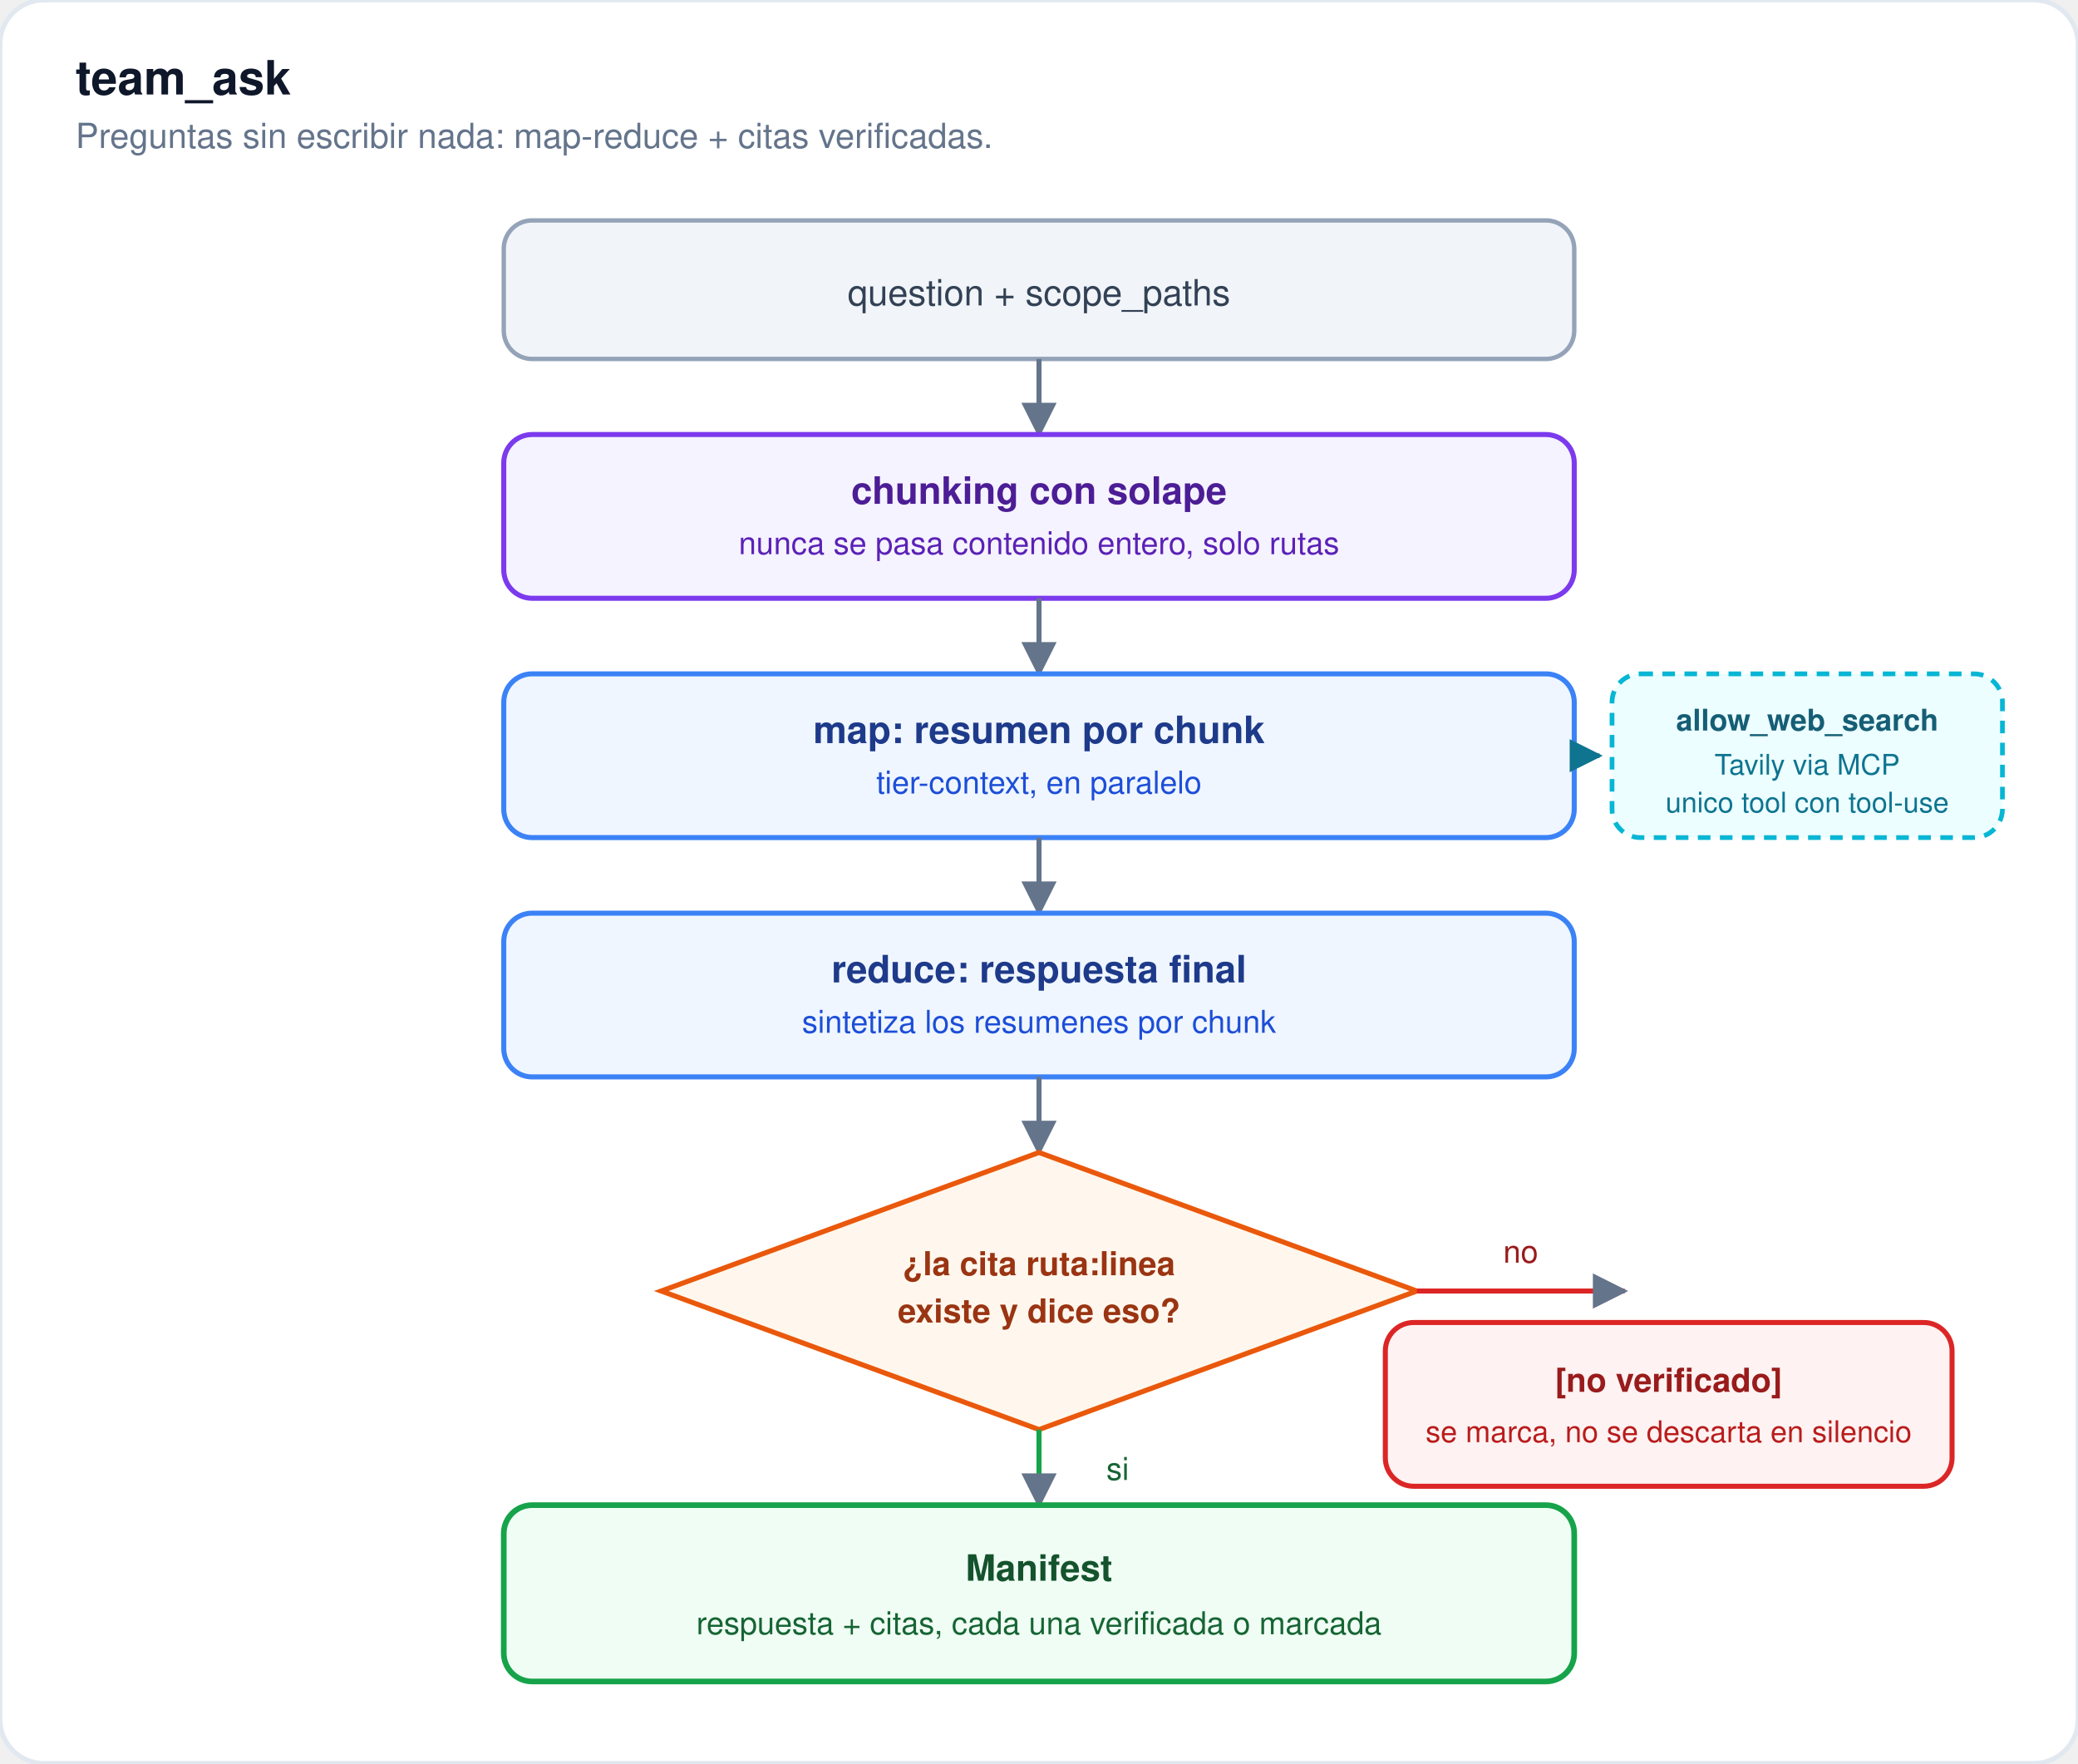
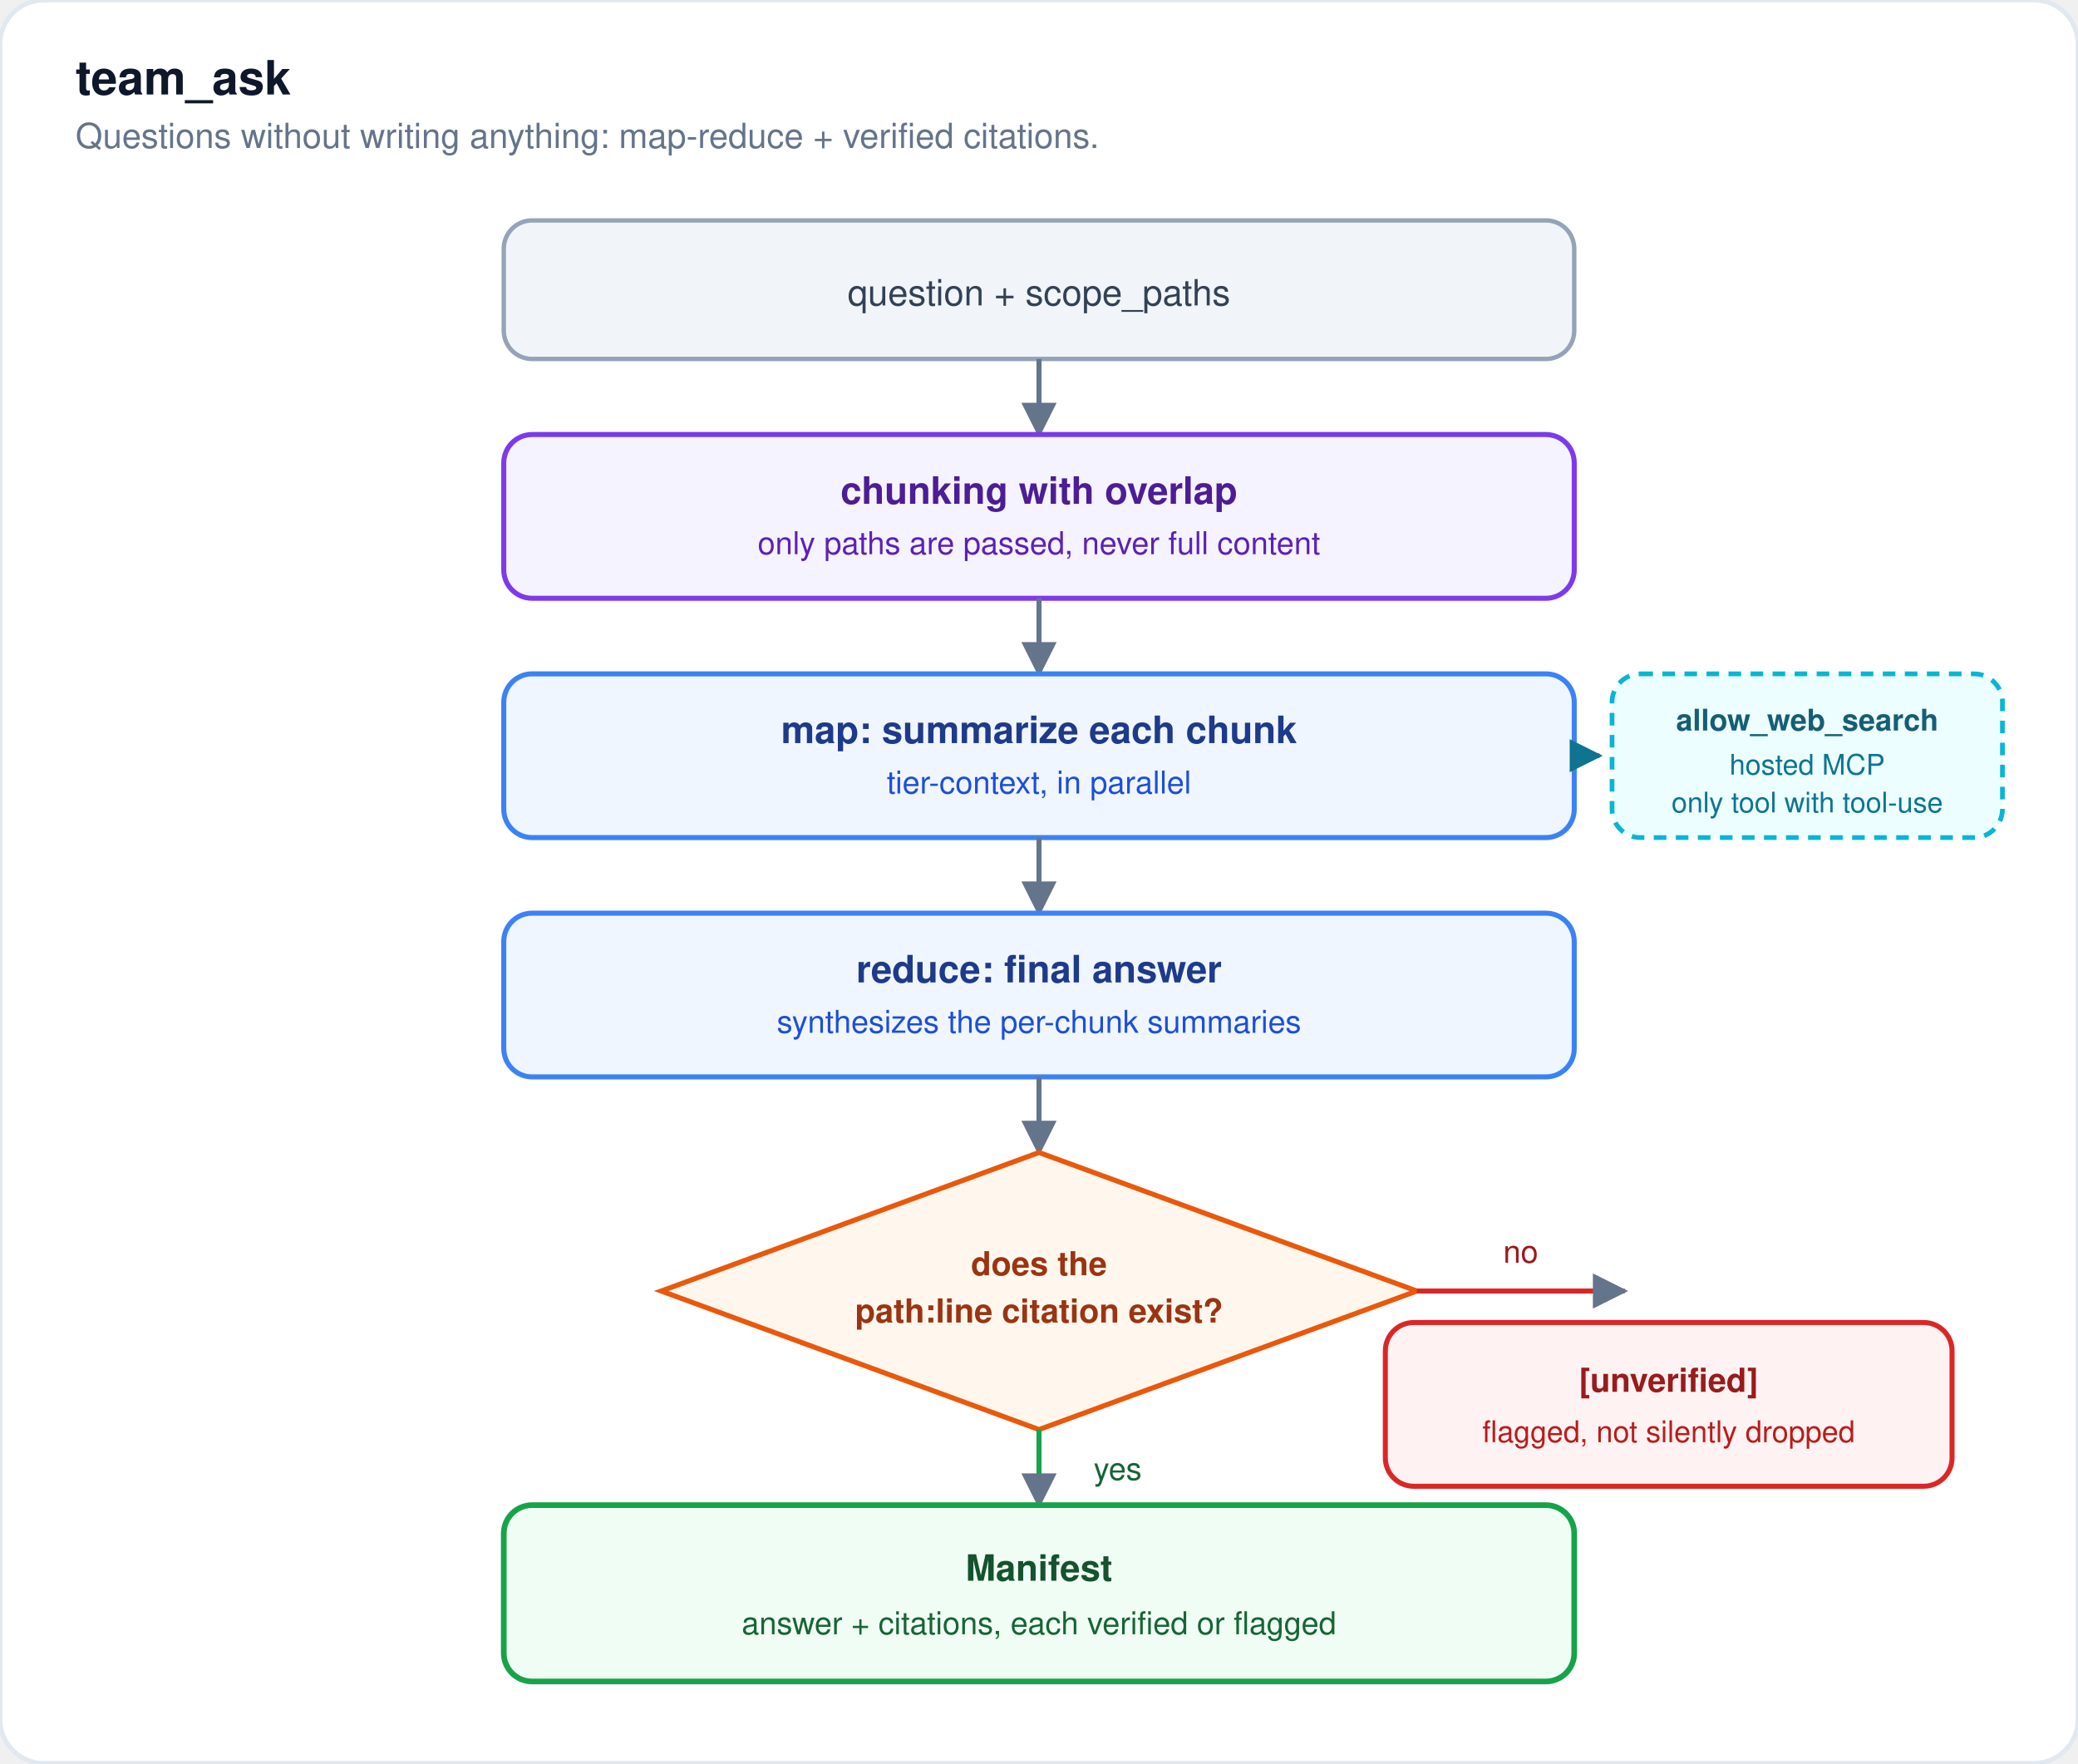
- <svg xmlns="http://www.w3.org/2000/svg" viewBox="0 0 660 560" role="img" aria-label="team_ask trocea scope_paths con solape, resume cada trozo en tier-context, reduce a una respuesta final, y verifica de forma deterministica que cada cita ruta:linea existe de verdad antes de devolver el manifiesto; lo que no se puede verificar se marca explicitamente.">
+ <svg xmlns="http://www.w3.org/2000/svg" viewBox="0 0 660 560" role="img" aria-label="team_ask chunks scope_paths with overlap, summarizes each chunk on tier-context, reduces to a final answer, and deterministically verifies that every path:line citation actually exists before returning the manifest; whatever can't be verified is marked explicitly.">
  <defs>
    <marker id="q1" viewBox="0 0 10 10" refX="9" refY="5" markerWidth="7" markerHeight="7" orient="auto-start-reverse">
      <path d="M0,0 L10,5 L0,10 z" fill="#64748b" />
    </marker>
    <marker id="q2" viewBox="0 0 10 10" refX="9" refY="5" markerWidth="7" markerHeight="7" orient="auto-start-reverse">
      <path d="M0,0 L10,5 L0,10 z" fill="#0e7490" />
    </marker>
  </defs>
  <rect x="0" y="0" width="660" height="560" rx="14" fill="#ffffff" stroke="#e2e8f0" stroke-width="1.5" />
  <text x="24" y="30" font-family="Segoe UI, Helvetica, Arial, sans-serif" font-size="15" font-weight="700" fill="#0f172a">team_ask</text>
-   <text x="24" y="47" font-family="Segoe UI, Helvetica, Arial, sans-serif" font-size="11" fill="#64748b">Preguntas sin escribir nada: map-reduce + citas verificadas.</text>
+   <text x="24" y="47" font-family="Segoe UI, Helvetica, Arial, sans-serif" font-size="11" fill="#64748b">Questions without writing anything: map-reduce + verified citations.</text>
  <rect x="160" y="70" width="340" height="44" rx="9" fill="#f1f5f9" stroke="#94a3b8" stroke-width="1.4" />
  <text x="330" y="97" text-anchor="middle" font-family="Segoe UI, Helvetica, Arial, sans-serif" font-size="11.5" fill="#334155">question + scope_paths</text>
  <line x1="330" y1="114" x2="330" y2="138" stroke="#64748b" stroke-width="1.6" marker-end="url(#q1)" />
  <rect x="160" y="138" width="340" height="52" rx="9" fill="#f5f3ff" stroke="#7c3aed" stroke-width="1.6" />
-   <text x="330" y="160" text-anchor="middle" font-family="Segoe UI, Helvetica, Arial, sans-serif" font-size="12" font-weight="700" fill="#4c1d95">chunking con solape</text>
-   <text x="330" y="176" text-anchor="middle" font-family="Segoe UI, Helvetica, Arial, sans-serif" font-size="10" fill="#5b21b6">nunca se pasa contenido entero, solo rutas</text>
+   <text x="330" y="160" text-anchor="middle" font-family="Segoe UI, Helvetica, Arial, sans-serif" font-size="12" font-weight="700" fill="#4c1d95">chunking with overlap</text>
+   <text x="330" y="176" text-anchor="middle" font-family="Segoe UI, Helvetica, Arial, sans-serif" font-size="10" fill="#5b21b6">only paths are passed, never full content</text>
  <line x1="330" y1="190" x2="330" y2="214" stroke="#64748b" stroke-width="1.6" marker-end="url(#q1)" />
  <rect x="160" y="214" width="340" height="52" rx="9" fill="#eff6ff" stroke="#3b82f6" stroke-width="1.6" />
-   <text x="330" y="236" text-anchor="middle" font-family="Segoe UI, Helvetica, Arial, sans-serif" font-size="12" font-weight="700" fill="#1e3a8a">map: resumen por chunk</text>
-   <text x="330" y="252" text-anchor="middle" font-family="Segoe UI, Helvetica, Arial, sans-serif" font-size="10" fill="#1d4ed8">tier-context, en paralelo</text>
+   <text x="330" y="236" text-anchor="middle" font-family="Segoe UI, Helvetica, Arial, sans-serif" font-size="12" font-weight="700" fill="#1e3a8a">map: summarize each chunk</text>
+   <text x="330" y="252" text-anchor="middle" font-family="Segoe UI, Helvetica, Arial, sans-serif" font-size="10" fill="#1d4ed8">tier-context, in parallel</text>
  <rect x="512" y="214" width="124" height="52" rx="9" fill="#ecfeff" stroke="#06b6d4" stroke-width="1.5" stroke-dasharray="4 3" />
  <text x="574" y="232" text-anchor="middle" font-family="Segoe UI, Helvetica, Arial, sans-serif" font-size="9.5" font-weight="700" fill="#155e75">allow_web_search</text>
-   <text x="574" y="246" text-anchor="middle" font-family="Segoe UI, Helvetica, Arial, sans-serif" font-size="9" fill="#0e7490">Tavily via MCP</text>
-   <text x="574" y="258" text-anchor="middle" font-family="Segoe UI, Helvetica, Arial, sans-serif" font-size="9" fill="#0e7490">unico tool con tool-use</text>
+   <text x="574" y="246" text-anchor="middle" font-family="Segoe UI, Helvetica, Arial, sans-serif" font-size="9" fill="#0e7490">hosted MCP</text>
+   <text x="574" y="258" text-anchor="middle" font-family="Segoe UI, Helvetica, Arial, sans-serif" font-size="9" fill="#0e7490">only tool with tool-use</text>
  <line x1="500" y1="240" x2="508" y2="240" stroke="#0e7490" stroke-width="1.5" marker-end="url(#q2)" />
  <line x1="330" y1="266" x2="330" y2="290" stroke="#64748b" stroke-width="1.6" marker-end="url(#q1)" />
  <rect x="160" y="290" width="340" height="52" rx="9" fill="#eff6ff" stroke="#3b82f6" stroke-width="1.6" />
-   <text x="330" y="312" text-anchor="middle" font-family="Segoe UI, Helvetica, Arial, sans-serif" font-size="12" font-weight="700" fill="#1e3a8a">reduce: respuesta final</text>
-   <text x="330" y="328" text-anchor="middle" font-family="Segoe UI, Helvetica, Arial, sans-serif" font-size="10" fill="#1d4ed8">sintetiza los resumenes por chunk</text>
+   <text x="330" y="312" text-anchor="middle" font-family="Segoe UI, Helvetica, Arial, sans-serif" font-size="12" font-weight="700" fill="#1e3a8a">reduce: final answer</text>
+   <text x="330" y="328" text-anchor="middle" font-family="Segoe UI, Helvetica, Arial, sans-serif" font-size="10" fill="#1d4ed8">synthesizes the per-chunk summaries</text>
  <line x1="330" y1="342" x2="330" y2="366" stroke="#64748b" stroke-width="1.6" marker-end="url(#q1)" />
  <polygon points="330,366 450,410 330,454 210,410" fill="#fff7ed" stroke="#ea580c" stroke-width="1.6" />
-   <text x="330" y="405" text-anchor="middle" font-family="Segoe UI, Helvetica, Arial, sans-serif" font-size="10.5" font-weight="700" fill="#9a3412">¿la cita ruta:linea</text>
-   <text x="330" y="420" text-anchor="middle" font-family="Segoe UI, Helvetica, Arial, sans-serif" font-size="10.5" font-weight="700" fill="#9a3412">existe y dice eso?</text>
+   <text x="330" y="405" text-anchor="middle" font-family="Segoe UI, Helvetica, Arial, sans-serif" font-size="10.5" font-weight="700" fill="#9a3412">does the</text>
+   <text x="330" y="420" text-anchor="middle" font-family="Segoe UI, Helvetica, Arial, sans-serif" font-size="10.5" font-weight="700" fill="#9a3412">path:line citation exist?</text>
  <line x1="450" y1="410" x2="516" y2="410" stroke="#dc2626" stroke-width="1.6" marker-end="url(#q1)" />
  <text x="483" y="401" text-anchor="middle" font-family="Segoe UI, Helvetica, Arial, sans-serif" font-size="10" fill="#991b1b">no</text>
  <rect x="440" y="420" width="180" height="52" rx="9" fill="#fef2f2" stroke="#dc2626" stroke-width="1.6" />
-   <text x="530" y="442" text-anchor="middle" font-family="Segoe UI, Helvetica, Arial, sans-serif" font-size="10.5" font-weight="700" fill="#991b1b">[no verificado]</text>
-   <text x="530" y="458" text-anchor="middle" font-family="Segoe UI, Helvetica, Arial, sans-serif" font-size="9.5" fill="#b91c1c">se marca, no se descarta en silencio</text>
+   <text x="530" y="442" text-anchor="middle" font-family="Segoe UI, Helvetica, Arial, sans-serif" font-size="10.5" font-weight="700" fill="#991b1b">[unverified]</text>
+   <text x="530" y="458" text-anchor="middle" font-family="Segoe UI, Helvetica, Arial, sans-serif" font-size="9.5" fill="#b91c1c">flagged, not silently dropped</text>
  <line x1="330" y1="454" x2="330" y2="478" stroke="#16a34a" stroke-width="1.6" marker-end="url(#q1)" />
-   <text x="355" y="470" text-anchor="middle" font-family="Segoe UI, Helvetica, Arial, sans-serif" font-size="10" fill="#166534">si</text>
+   <text x="355" y="470" text-anchor="middle" font-family="Segoe UI, Helvetica, Arial, sans-serif" font-size="10" fill="#166534">yes</text>
  <rect x="160" y="478" width="340" height="56" rx="9" fill="#f0fdf4" stroke="#16a34a" stroke-width="1.8" />
  <text x="330" y="502" text-anchor="middle" font-family="Segoe UI, Helvetica, Arial, sans-serif" font-size="11.5" font-weight="700" fill="#14532d">Manifest</text>
-   <text x="330" y="519" text-anchor="middle" font-family="Segoe UI, Helvetica, Arial, sans-serif" font-size="10" fill="#166534">respuesta + citas, cada una verificada o marcada</text>
+   <text x="330" y="519" text-anchor="middle" font-family="Segoe UI, Helvetica, Arial, sans-serif" font-size="10" fill="#166534">answer + citations, each verified or flagged</text>
</svg>
